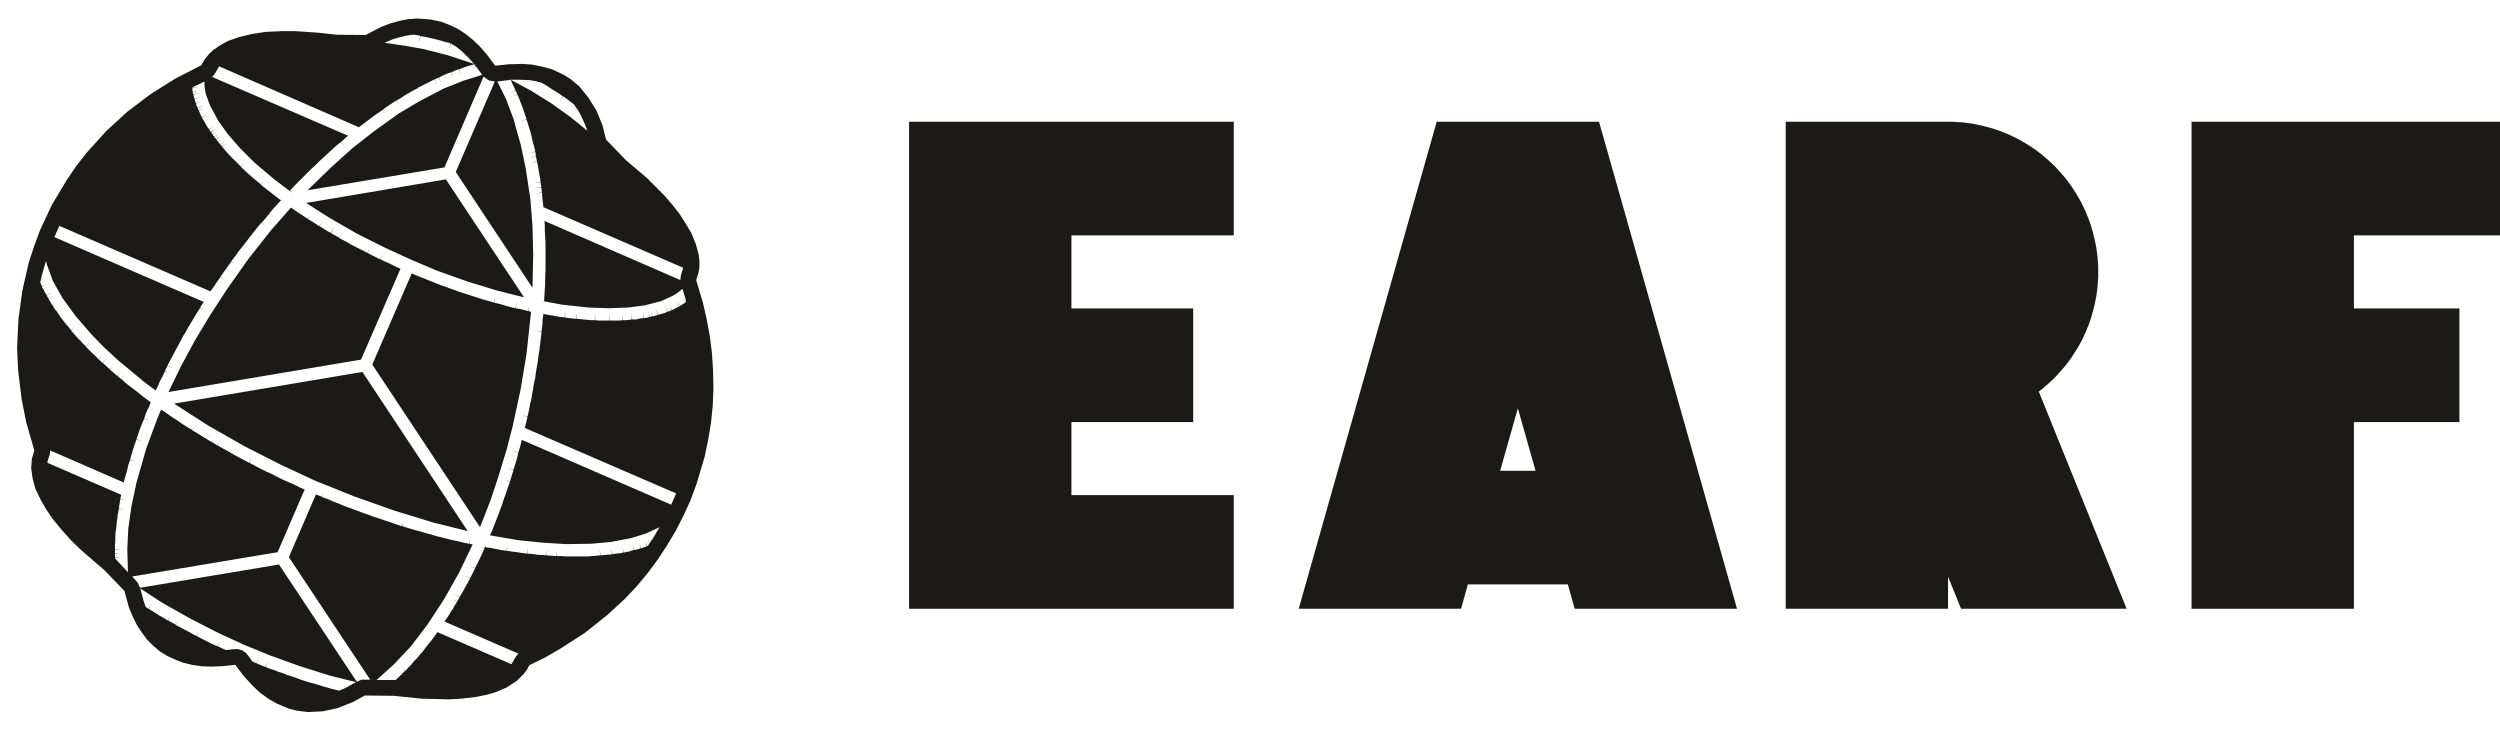
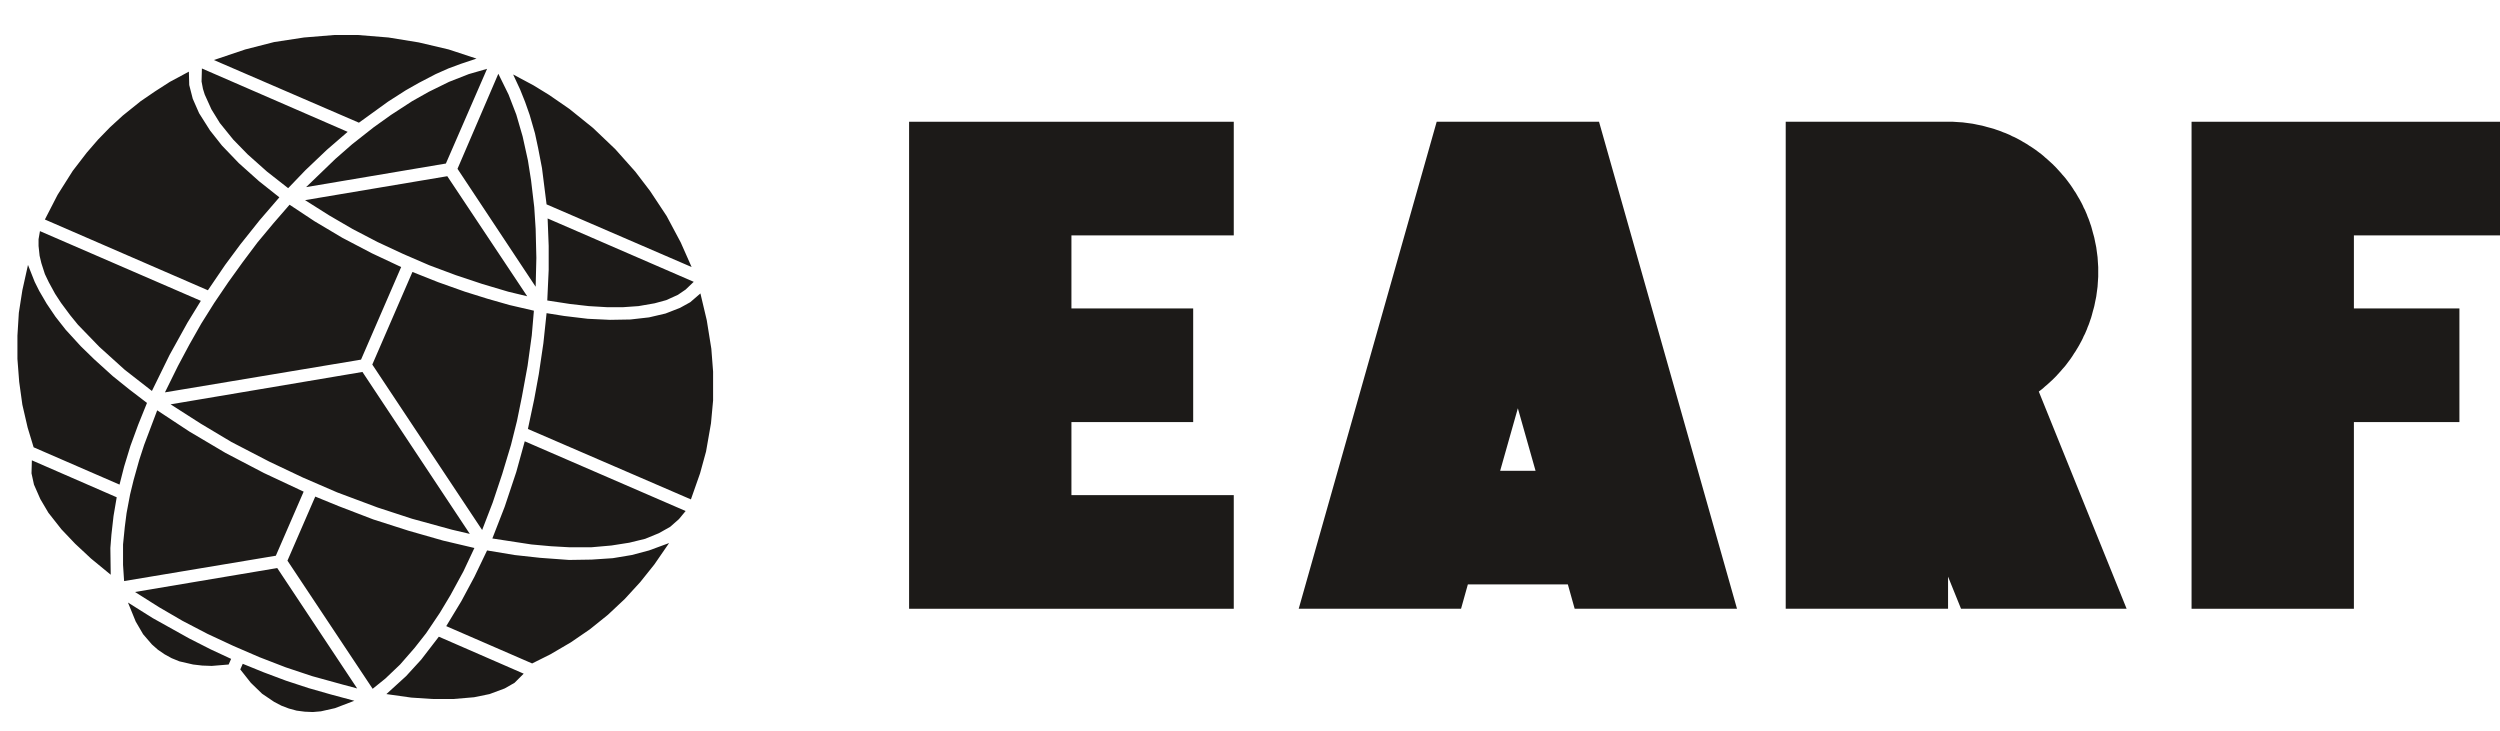
<svg xmlns="http://www.w3.org/2000/svg" viewBox="0 0 1540 450" role="img" aria-label="EARF">
  <g transform="translate(225 225) scale(216.8675)">
-     <path d="M-0.741 0.582L-0.807 0.525L-0.836 0.497L-0.867 0.462L-0.889 0.435L-0.907 0.408L-0.922 0.382L-0.937 0.351L-0.945 0.321L-0.949 0.292L-0.947 0.266L-0.940 0.242L-0.963 0.162L-0.976 0.097L-0.986 0.015L-0.989 -0.050L-0.985 -0.132L-0.974 -0.212L-0.956 -0.291L-0.941 -0.337L-0.924 -0.383L-0.890 -0.456L-0.848 -0.526L-0.821 -0.566L-0.791 -0.604L-0.736 -0.665L-0.676 -0.720L-0.610 -0.770L-0.540 -0.814L-0.466 -0.852L-0.456 -0.869L-0.443 -0.885L-0.431 -0.896L-0.412 -0.909L-0.390 -0.921L-0.359 -0.932L-0.322 -0.941L-0.282 -0.947L-0.237 -0.949L-0.199 -0.949L-0.138 -0.945L-0.082 -0.939L0.001 -0.938L0.045 -0.961L0.071 -0.971L0.096 -0.978L0.121 -0.983L0.146 -0.985L0.187 -0.982L0.218 -0.975L0.241 -0.966L0.264 -0.955L0.285 -0.941L0.306 -0.924L0.326 -0.905L0.345 -0.883L0.369 -0.851L0.409 -0.855L0.447 -0.856L0.474 -0.854L0.508 -0.847L0.532 -0.840L0.562 -0.826L0.583 -0.813L0.608 -0.792L0.634 -0.760L0.657 -0.723L0.674 -0.681L0.684 -0.641L0.741 -0.582L0.800 -0.532L0.849 -0.483L0.873 -0.455L0.894 -0.428L0.911 -0.401L0.926 -0.376L0.939 -0.344L0.947 -0.315L0.949 -0.298L0.949 -0.276L0.946 -0.261L0.940 -0.242L0.959 -0.178L0.970 -0.130L0.979 -0.081L0.985 -0.032L0.988 0.017L0.989 0.067L0.987 0.115L0.982 0.164L0.974 0.212L0.964 0.260L0.941 0.337L0.924 0.383L0.904 0.427L0.882 0.470L0.857 0.512L0.830 0.553L0.801 0.592L0.770 0.629L0.736 0.665L0.688 0.709L0.624 0.760L0.554 0.805L0.511 0.830L0.466 0.852L0.459 0.865L0.450 0.877L0.431 0.896L0.402 0.915L0.372 0.928L0.345 0.936L0.315 0.942L0.273 0.947L0.237 0.949L0.159 0.947L0.082 0.939L-0.001 0.938L-0.036 0.957L-0.079 0.974L-0.121 0.983L-0.163 0.985L-0.195 0.981L-0.218 0.975L-0.249 0.962L-0.271 0.950L-0.299 0.930L-0.319 0.911L-0.345 0.883L-0.369 0.851L-0.409 0.855L-0.438 0.856L-0.465 0.855L-0.492 0.851L-0.517 0.845L-0.540 0.836L-0.562 0.826L-0.583 0.813L-0.602 0.797L-0.619 0.780L-0.634 0.760L-0.648 0.739L-0.660 0.715L-0.671 0.689L-0.684 0.641L-0.741 0.582Z M-0.057 0.917L-0.055 0.911L-0.057 0.917L-0.026 0.900L-0.099 0.882L-0.185 0.855L-0.271 0.824L-0.344 0.794L-0.416 0.761L-0.498 0.719L-0.576 0.675L-0.639 0.634L-0.630 0.668L-0.627 0.663L-0.630 0.668L-0.625 0.683L-0.617 0.670L-0.625 0.683L-0.624 0.686L-0.616 0.692L-0.606 0.677L-0.615 0.692L-0.605 0.698L-0.596 0.683L-0.605 0.698L-0.594 0.705L-0.585 0.690L-0.594 0.705L-0.583 0.712L-0.574 0.697L-0.583 0.712L-0.572 0.718L-0.563 0.703L-0.572 0.718L-0.561 0.725L-0.552 0.709L-0.560 0.725L-0.549 0.731L-0.541 0.716L-0.549 0.731L-0.538 0.737L-0.529 0.722L-0.538 0.738L-0.526 0.744L-0.518 0.729L-0.526 0.744L-0.515 0.750L-0.506 0.735L-0.515 0.750L-0.503 0.756L-0.495 0.741L-0.503 0.756L-0.491 0.763L-0.483 0.747L-0.491 0.763L-0.480 0.769L-0.472 0.753L-0.479 0.769L-0.468 0.775L-0.460 0.759L-0.468 0.775L-0.456 0.781L-0.448 0.765L-0.456 0.781L-0.444 0.787L-0.436 0.771L-0.444 0.787L-0.432 0.793L-0.424 0.777L-0.432 0.793L-0.420 0.798L-0.412 0.783L-0.419 0.798L-0.407 0.804L-0.400 0.788L-0.407 0.804L-0.395 0.809L-0.388 0.794L-0.395 0.809L-0.379 0.807L-0.376 0.799L-0.379 0.807L-0.364 0.806L-0.351 0.809L-0.339 0.817L-0.330 0.828L-0.327 0.821L-0.330 0.828L-0.321 0.841L-0.314 0.826L-0.321 0.841L-0.309 0.847L-0.302 0.831L-0.308 0.847L-0.296 0.852L-0.290 0.836L-0.296 0.852L-0.284 0.857L-0.277 0.840L-0.283 0.857L-0.271 0.862L-0.265 0.845L-0.271 0.862L-0.258 0.866L-0.252 0.850L-0.258 0.866L-0.246 0.871L-0.240 0.855L-0.246 0.871L-0.233 0.875L-0.227 0.859L-0.233 0.875L-0.221 0.880L-0.215 0.863L-0.221 0.880L-0.208 0.884L-0.203 0.868L-0.208 0.884L-0.196 0.888L-0.190 0.872L-0.196 0.888L-0.183 0.893L-0.178 0.876L-0.183 0.893L-0.171 0.897L-0.165 0.880L-0.171 0.897L-0.158 0.901L-0.153 0.884L-0.158 0.901L-0.146 0.904L-0.141 0.888L-0.146 0.904L-0.133 0.908L-0.128 0.891L-0.133 0.908L-0.121 0.912L-0.116 0.895L-0.121 0.912L-0.109 0.915L-0.104 0.898L-0.109 0.915L-0.096 0.919L-0.092 0.902L-0.096 0.919L-0.084 0.922L-0.080 0.905L-0.084 0.922L-0.075 0.924L-0.071 0.923L-0.068 0.908L-0.071 0.923L-0.057 0.917Z M-0.904 -0.285L-0.907 -0.296L-0.919 -0.254L-0.913 -0.256L-0.919 -0.254L-0.921 -0.244L-0.910 -0.248L-0.922 -0.243L-0.923 -0.235L-0.923 -0.233L-0.906 -0.240L-0.922 -0.233L-0.919 -0.225L-0.903 -0.232L-0.919 -0.224L-0.915 -0.216L-0.899 -0.224L-0.914 -0.216L-0.910 -0.207L-0.894 -0.215L-0.910 -0.207L-0.905 -0.199L-0.890 -0.207L-0.905 -0.198L-0.900 -0.190L-0.885 -0.198L-0.900 -0.189L-0.895 -0.181L-0.880 -0.190L-0.895 -0.181L-0.890 -0.172L-0.875 -0.181L-0.889 -0.172L-0.884 -0.163L-0.869 -0.173L-0.884 -0.163L-0.878 -0.154L-0.863 -0.164L-0.877 -0.154L-0.871 -0.145L-0.857 -0.155L-0.871 -0.145L-0.865 -0.136L-0.851 -0.146L-0.865 -0.136L-0.858 -0.127L-0.844 -0.138L-0.858 -0.127L-0.851 -0.118L-0.837 -0.129L-0.851 -0.118L-0.843 -0.109L-0.830 -0.120L-0.843 -0.109L-0.836 -0.100L-0.822 -0.111L-0.836 -0.099L-0.828 -0.090L-0.815 -0.102L-0.828 -0.090L-0.820 -0.081L-0.807 -0.093L-0.820 -0.081L-0.812 -0.072L-0.799 -0.084L-0.811 -0.072L-0.803 -0.063L-0.790 -0.075L-0.803 -0.063L-0.794 -0.054L-0.782 -0.066L-0.794 -0.053L-0.785 -0.044L-0.773 -0.057L-0.785 -0.044L-0.776 -0.035L-0.763 -0.047L-0.776 -0.035L-0.766 -0.026L-0.754 -0.038L-0.766 -0.026L-0.757 -0.016L-0.745 -0.029L-0.756 -0.016L-0.747 -0.007L-0.735 -0.020L-0.746 -0.007L-0.736 0.002L-0.725 -0.011L-0.736 0.002L-0.726 0.011L-0.714 -0.002L-0.726 0.012L-0.715 0.021L-0.704 0.008L-0.715 0.021L-0.705 0.030L-0.693 0.017L-0.704 0.030L-0.694 0.039L-0.682 0.026L-0.693 0.039L-0.682 0.049L-0.671 0.035L-0.682 0.049L-0.671 0.058L-0.660 0.044L-0.671 0.058L-0.659 0.067L-0.648 0.053L-0.659 0.067L-0.647 0.076L-0.637 0.062L-0.647 0.076L-0.635 0.086L-0.625 0.072L-0.635 0.086L-0.623 0.095L-0.613 0.081L-0.623 0.095L-0.611 0.104L-0.607 0.098L-0.611 0.104L-0.609 0.105L-0.610 0.107L-0.601 0.111L-0.610 0.107L-0.616 0.122L-0.600 0.128L-0.617 0.122L-0.623 0.137L-0.606 0.143L-0.623 0.137L-0.628 0.151L-0.612 0.158L-0.628 0.152L-0.634 0.166L-0.618 0.173L-0.634 0.166L-0.640 0.181L-0.623 0.187L-0.640 0.181L-0.645 0.196L-0.628 0.202L-0.645 0.196L-0.650 0.210L-0.633 0.216L-0.650 0.211L-0.655 0.225L-0.638 0.231L-0.655 0.225L-0.660 0.240L-0.643 0.245L-0.660 0.240L-0.664 0.254L-0.647 0.259L-0.664 0.254L-0.668 0.268L-0.652 0.273L-0.668 0.269L-0.673 0.283L-0.656 0.288L-0.673 0.283L-0.676 0.297L-0.660 0.302L-0.676 0.297L-0.680 0.311L-0.663 0.316L-0.680 0.311L-0.684 0.325L-0.667 0.329L-0.684 0.325L-0.686 0.333L-0.895 0.242L-0.896 0.253L-0.902 0.271L-0.903 0.277L-0.693 0.368L-0.696 0.380L-0.678 0.384L-0.696 0.381L-0.698 0.394L-0.681 0.397L-0.698 0.394L-0.700 0.407L-0.683 0.410L-0.700 0.408L-0.702 0.421L-0.685 0.423L-0.703 0.421L-0.704 0.434L-0.687 0.436L-0.704 0.434L-0.706 0.447L-0.689 0.449L-0.706 0.447L-0.707 0.460L-0.690 0.462L-0.707 0.460L-0.709 0.473L-0.691 0.474L-0.709 0.473L-0.710 0.485L-0.692 0.487L-0.710 0.485L-0.710 0.498L-0.693 0.499L-0.710 0.498L-0.711 0.510L-0.693 0.511L-0.711 0.510L-0.711 0.522L-0.694 0.523L-0.711 0.523L-0.711 0.534L-0.694 0.535L-0.711 0.535L-0.711 0.546L-0.694 0.546L-0.711 0.547L-0.711 0.548L-0.702 0.558L-0.694 0.558L-0.702 0.558L-0.674 0.588L-0.676 0.523L-0.673 0.463L-0.664 0.400L-0.650 0.334L-0.622 0.236L-0.590 0.150L-0.580 0.126L-0.572 0.131L-0.562 0.117L-0.572 0.131L-0.559 0.140L-0.549 0.126L-0.559 0.140L-0.546 0.149L-0.536 0.135L-0.546 0.149L-0.532 0.158L-0.523 0.143L-0.532 0.158L-0.519 0.167L-0.509 0.152L-0.519 0.167L-0.505 0.176L-0.496 0.161L-0.505 0.176L-0.491 0.184L-0.482 0.170L-0.491 0.185L-0.477 0.193L-0.468 0.178L-0.477 0.193L-0.463 0.202L-0.454 0.187L-0.463 0.202L-0.449 0.210L-0.440 0.195L-0.449 0.211L-0.434 0.219L-0.425 0.204L-0.434 0.219L-0.420 0.228L-0.411 0.212L-0.419 0.228L-0.405 0.236L-0.396 0.221L-0.405 0.236L-0.390 0.244L-0.381 0.229L-0.390 0.244L-0.375 0.253L-0.367 0.237L-0.375 0.253L-0.360 0.261L-0.352 0.245L-0.360 0.261L-0.345 0.269L-0.337 0.253L-0.345 0.269L-0.330 0.277L-0.321 0.261L-0.329 0.277L-0.314 0.285L-0.306 0.269L-0.314 0.285L-0.299 0.293L-0.291 0.277L-0.299 0.293L-0.283 0.301L-0.275 0.285L-0.283 0.301L-0.267 0.308L-0.260 0.293L-0.267 0.308L-0.252 0.316L-0.244 0.300L-0.252 0.316L-0.236 0.324L-0.228 0.308L-0.236 0.324L-0.220 0.331L-0.213 0.315L-0.220 0.331L-0.204 0.338L-0.197 0.322L-0.204 0.338L-0.188 0.346L-0.181 0.330L-0.188 0.346L-0.172 0.353L-0.167 0.341L-0.249 0.531L-0.662 0.600L-0.646 0.618L-0.640 0.632L-0.245 0.566L-0.024 0.899L-0.010 0.893L0.014 0.893L-0.217 0.545L-0.135 0.355L-0.140 0.367L-0.124 0.373L-0.117 0.357L-0.124 0.374L-0.107 0.380L-0.101 0.364L-0.107 0.380L-0.091 0.387L-0.085 0.371L-0.091 0.387L-0.075 0.393L-0.068 0.377L-0.075 0.393L-0.059 0.400L-0.052 0.383L-0.059 0.400L-0.042 0.406L-0.036 0.390L-0.042 0.406L-0.026 0.412L-0.020 0.396L-0.026 0.412L-0.010 0.418L-0.004 0.402L-0.010 0.418L0.007 0.424L0.013 0.408L0.007 0.424L0.023 0.430L0.029 0.413L0.023 0.430L0.039 0.435L0.045 0.419L0.039 0.435L0.056 0.441L0.061 0.424L0.056 0.441L0.072 0.446L0.077 0.430L0.072 0.446L0.088 0.452L0.094 0.435L0.088 0.452L0.104 0.457L0.110 0.440L0.105 0.457L0.121 0.462L0.126 0.445L0.121 0.462L0.137 0.467L0.142 0.450L0.137 0.467L0.153 0.471L0.158 0.454L0.153 0.471L0.169 0.476L0.174 0.459L0.169 0.476L0.185 0.480L0.190 0.463L0.185 0.480L0.201 0.485L0.206 0.468L0.201 0.485L0.217 0.489L0.221 0.472L0.217 0.489L0.233 0.493L0.237 0.476L0.233 0.493L0.249 0.497L0.253 0.480L0.249 0.497L0.264 0.500L0.268 0.483L0.264 0.500L0.280 0.504L0.284 0.487L0.280 0.504L0.295 0.507L0.299 0.490L0.296 0.507L0.305 0.509L0.267 0.588L0.223 0.666L0.177 0.736L0.130 0.798L0.080 0.851L0.032 0.894L0.054 0.894L0.073 0.894L0.067 0.887L0.073 0.894L0.086 0.894L0.087 0.893L0.076 0.880L0.087 0.893L0.096 0.885L0.084 0.872L0.096 0.885L0.105 0.876L0.093 0.864L0.105 0.876L0.113 0.868L0.101 0.855L0.114 0.868L0.122 0.859L0.110 0.847L0.122 0.859L0.131 0.850L0.118 0.838L0.131 0.850L0.139 0.840L0.126 0.829L0.139 0.840L0.148 0.831L0.135 0.819L0.148 0.831L0.156 0.821L0.143 0.810L0.156 0.821L0.165 0.811L0.151 0.800L0.165 0.811L0.173 0.800L0.159 0.789L0.173 0.800L0.181 0.790L0.168 0.779L0.181 0.790L0.190 0.779L0.176 0.768L0.190 0.779L0.198 0.768L0.184 0.758L0.198 0.768L0.205 0.758L0.415 0.849L0.417 0.846L0.428 0.827L0.435 0.819L0.225 0.728L0.230 0.721L0.215 0.712L0.230 0.721L0.238 0.709L0.223 0.700L0.238 0.709L0.245 0.697L0.231 0.688L0.246 0.697L0.253 0.684L0.238 0.675L0.253 0.684L0.261 0.672L0.246 0.663L0.261 0.671L0.268 0.659L0.253 0.650L0.268 0.658L0.276 0.645L0.261 0.637L0.276 0.645L0.283 0.632L0.268 0.624L0.283 0.632L0.291 0.618L0.275 0.610L0.291 0.618L0.298 0.605L0.282 0.597L0.298 0.604L0.305 0.591L0.289 0.583L0.305 0.591L0.312 0.577L0.296 0.569L0.312 0.576L0.319 0.562L0.303 0.555L0.319 0.562L0.326 0.548L0.310 0.540L0.326 0.548L0.333 0.533L0.317 0.526L0.333 0.533L0.339 0.519L0.330 0.514L0.339 0.518L0.340 0.516L0.341 0.517L0.343 0.510L0.342 0.517L0.357 0.519L0.360 0.502L0.357 0.519L0.372 0.522L0.375 0.505L0.372 0.522L0.387 0.525L0.390 0.507L0.387 0.525L0.401 0.527L0.404 0.510L0.402 0.527L0.416 0.529L0.419 0.512L0.416 0.529L0.431 0.531L0.433 0.514L0.431 0.531L0.445 0.533L0.447 0.516L0.445 0.533L0.459 0.535L0.462 0.517L0.460 0.535L0.474 0.536L0.476 0.519L0.474 0.536L0.488 0.538L0.489 0.520L0.488 0.538L0.502 0.539L0.503 0.522L0.502 0.539L0.515 0.540L0.517 0.523L0.516 0.540L0.529 0.541L0.530 0.524L0.529 0.541L0.542 0.542L0.543 0.524L0.543 0.542L0.556 0.542L0.556 0.525L0.556 0.542L0.569 0.543L0.569 0.525L0.569 0.543L0.582 0.543L0.582 0.526L0.582 0.543L0.595 0.543L0.595 0.526L0.595 0.543L0.607 0.543L0.607 0.526L0.607 0.543L0.620 0.543L0.619 0.525L0.620 0.543L0.632 0.543L0.631 0.525L0.632 0.543L0.644 0.542L0.643 0.525L0.644 0.542L0.656 0.541L0.655 0.524L0.656 0.541L0.667 0.540L0.666 0.523L0.668 0.540L0.679 0.539L0.677 0.522L0.679 0.539L0.690 0.538L0.688 0.521L0.690 0.538L0.701 0.537L0.699 0.519L0.702 0.537L0.712 0.535L0.710 0.518L0.712 0.535L0.723 0.534L0.720 0.516L0.723 0.534L0.733 0.532L0.730 0.515L0.734 0.532L0.744 0.530L0.740 0.513L0.744 0.530L0.754 0.528L0.750 0.510L0.754 0.527L0.763 0.525L0.759 0.508L0.764 0.525L0.773 0.523L0.769 0.506L0.773 0.523L0.782 0.520L0.778 0.503L0.783 0.520L0.792 0.517L0.786 0.500L0.792 0.517L0.800 0.514L0.795 0.498L0.801 0.514L0.803 0.513L0.807 0.506L0.803 0.495L0.808 0.506L0.813 0.497L0.811 0.491L0.814 0.497L0.836 0.460L0.797 0.478L0.755 0.491L0.697 0.502L0.642 0.507L0.570 0.508L0.505 0.504L0.435 0.497L0.354 0.483L0.359 0.473L0.342 0.467L0.359 0.473L0.365 0.458L0.349 0.451L0.365 0.458L0.371 0.442L0.355 0.436L0.371 0.442L0.377 0.427L0.361 0.421L0.377 0.427L0.383 0.411L0.366 0.405L0.383 0.411L0.389 0.395L0.372 0.389L0.389 0.395L0.394 0.379L0.378 0.373L0.394 0.379L0.400 0.363L0.383 0.357L0.400 0.363L0.405 0.347L0.389 0.341L0.405 0.347L0.411 0.331L0.394 0.325L0.411 0.330L0.416 0.314L0.399 0.309L0.416 0.314L0.421 0.298L0.404 0.292L0.421 0.297L0.426 0.281L0.409 0.276L0.426 0.281L0.431 0.264L0.414 0.259L0.431 0.264L0.435 0.248L0.419 0.243L0.435 0.247L0.440 0.231L0.423 0.226L0.440 0.231L0.444 0.214L0.428 0.209L0.444 0.214L0.445 0.212L0.869 0.396L0.883 0.364L0.453 0.178L0.457 0.163L0.440 0.159L0.457 0.163L0.461 0.146L0.444 0.142L0.461 0.145L0.465 0.128L0.448 0.125L0.465 0.128L0.468 0.111L0.451 0.108L0.468 0.111L0.472 0.094L0.455 0.091L0.472 0.094L0.475 0.077L0.458 0.073L0.475 0.077L0.478 0.059L0.461 0.056L0.478 0.059L0.481 0.042L0.464 0.039L0.482 0.042L0.484 0.025L0.467 0.022L0.484 0.025L0.487 0.007L0.470 0.005L0.487 0.007L0.490 -0.010L0.473 -0.013L0.490 -0.010L0.492 -0.027L0.475 -0.030L0.492 -0.027L0.495 -0.045L0.477 -0.047L0.495 -0.045L0.497 -0.062L0.480 -0.064L0.497 -0.062L0.499 -0.079L0.482 -0.081L0.499 -0.079L0.501 -0.096L0.484 -0.098L0.501 -0.097L0.503 -0.114L0.485 -0.115L0.503 -0.114L0.504 -0.131L0.487 -0.132L0.504 -0.131L0.506 -0.146L0.510 -0.145L0.513 -0.162L0.510 -0.145L0.521 -0.143L0.524 -0.160L0.521 -0.143L0.533 -0.141L0.535 -0.158L0.533 -0.141L0.544 -0.139L0.547 -0.156L0.544 -0.139L0.555 -0.137L0.558 -0.155L0.555 -0.137L0.566 -0.136L0.569 -0.153L0.567 -0.136L0.578 -0.134L0.580 -0.152L0.578 -0.134L0.589 -0.133L0.591 -0.150L0.589 -0.133L0.599 -0.132L0.601 -0.149L0.600 -0.132L0.610 -0.131L0.612 -0.148L0.610 -0.131L0.621 -0.130L0.623 -0.147L0.621 -0.130L0.632 -0.129L0.633 -0.146L0.632 -0.129L0.642 -0.128L0.643 -0.146L0.642 -0.128L0.652 -0.128L0.653 -0.145L0.653 -0.128L0.663 -0.127L0.663 -0.145L0.663 -0.127L0.673 -0.127L0.673 -0.144L0.673 -0.127L0.683 -0.127L0.683 -0.144L0.683 -0.127L0.692 -0.127L0.693 -0.144L0.693 -0.127L0.702 -0.127L0.702 -0.144L0.702 -0.127L0.712 -0.127L0.711 -0.144L0.712 -0.127L0.721 -0.127L0.721 -0.145L0.721 -0.127L0.730 -0.128L0.730 -0.145L0.731 -0.128L0.740 -0.128L0.739 -0.146L0.740 -0.128L0.749 -0.129L0.747 -0.146L0.749 -0.129L0.757 -0.130L0.756 -0.147L0.758 -0.130L0.766 -0.130L0.764 -0.148L0.766 -0.130L0.775 -0.131L0.773 -0.149L0.775 -0.132L0.783 -0.133L0.781 -0.150L0.783 -0.133L0.791 -0.134L0.789 -0.151L0.792 -0.134L0.800 -0.135L0.796 -0.153L0.800 -0.135L0.807 -0.137L0.804 -0.154L0.808 -0.137L0.815 -0.139L0.811 -0.156L0.816 -0.139L0.823 -0.140L0.819 -0.158L0.823 -0.141L0.830 -0.142L0.826 -0.159L0.831 -0.143L0.838 -0.145L0.833 -0.161L0.838 -0.145L0.845 -0.147L0.839 -0.163L0.845 -0.147L0.852 -0.149L0.846 -0.166L0.852 -0.149L0.858 -0.152L0.852 -0.168L0.859 -0.152L0.865 -0.154L0.858 -0.170L0.865 -0.154L0.871 -0.157L0.864 -0.173L0.872 -0.157L0.878 -0.160L0.870 -0.176L0.878 -0.160L0.884 -0.163L0.876 -0.178L0.884 -0.163L0.889 -0.166L0.881 -0.181L0.890 -0.166L0.895 -0.169L0.886 -0.184L0.896 -0.169L0.901 -0.173L0.891 -0.187L0.901 -0.173L0.906 -0.176L0.896 -0.191L0.906 -0.176L0.911 -0.180L0.901 -0.194L0.912 -0.180L0.908 -0.194L0.905 -0.197L0.908 -0.194L0.901 -0.217L0.886 -0.205L0.873 -0.197L0.840 -0.182L0.793 -0.170L0.746 -0.164L0.693 -0.162L0.634 -0.164L0.560 -0.172L0.500 -0.183L0.508 -0.182L0.509 -0.199L0.492 -0.200L0.509 -0.199L0.510 -0.216L0.493 -0.217L0.510 -0.216L0.511 -0.233L0.493 -0.234L0.511 -0.233L0.511 -0.250L0.494 -0.250L0.511 -0.250L0.512 -0.267L0.494 -0.267L0.512 -0.267L0.512 -0.283L0.495 -0.284L0.512 -0.283L0.512 -0.300L0.495 -0.300L0.512 -0.300L0.512 -0.316L0.495 -0.316L0.512 -0.316L0.512 -0.333L0.494 -0.332L0.512 -0.333L0.512 -0.349L0.494 -0.349L0.512 -0.349L0.511 -0.365L0.494 -0.365L0.511 -0.365L0.510 -0.381L0.493 -0.381L0.510 -0.381L0.510 -0.397L0.492 -0.396L0.510 -0.397L0.509 -0.410L0.895 -0.242L0.896 -0.253L0.903 -0.277L0.506 -0.449L0.505 -0.460L0.487 -0.458L0.505 -0.460L0.503 -0.475L0.486 -0.473L0.503 -0.475L0.502 -0.490L0.484 -0.488L0.502 -0.491L0.500 -0.505L0.482 -0.503L0.500 -0.506L0.498 -0.520L0.480 -0.518L0.498 -0.521L0.496 -0.535L0.478 -0.533L0.496 -0.535L0.493 -0.550L0.476 -0.547L0.493 -0.550L0.491 -0.564L0.474 -0.561L0.491 -0.564L0.488 -0.578L0.471 -0.575L0.488 -0.579L0.485 -0.592L0.468 -0.589L0.485 -0.593L0.483 -0.606L0.465 -0.603L0.483 -0.607L0.480 -0.620L0.462 -0.616L0.480 -0.620L0.476 -0.634L0.459 -0.630L0.476 -0.634L0.473 -0.647L0.456 -0.643L0.473 -0.647L0.470 -0.660L0.453 -0.656L0.470 -0.660L0.466 -0.673L0.449 -0.668L0.466 -0.673L0.462 -0.686L0.445 -0.681L0.462 -0.686L0.458 -0.698L0.442 -0.693L0.458 -0.699L0.454 -0.711L0.438 -0.705L0.454 -0.711L0.450 -0.723L0.434 -0.717L0.450 -0.723L0.446 -0.735L0.429 -0.729L0.446 -0.735L0.441 -0.747L0.425 -0.740L0.441 -0.747L0.437 -0.758L0.420 -0.752L0.437 -0.758L0.432 -0.769L0.416 -0.763L0.432 -0.770L0.427 -0.780L0.411 -0.773L0.427 -0.781L0.422 -0.791L0.406 -0.784L0.422 -0.791L0.417 -0.802L0.401 -0.794L0.417 -0.802L0.413 -0.811L0.408 -0.810L0.396 -0.804L0.408 -0.810L0.375 -0.806L0.400 -0.756L0.421 -0.700L0.442 -0.625L0.456 -0.558L0.469 -0.472L0.475 -0.395L0.477 -0.316L0.475 -0.220L0.257 -0.549L0.368 -0.806L0.351 -0.809L0.336 -0.820L0.225 -0.562L-0.164 -0.497L-0.095 -0.564L-0.036 -0.617L0.024 -0.664L0.095 -0.715L0.154 -0.750L0.223 -0.786L0.278 -0.808L0.332 -0.825L0.313 -0.851L0.316 -0.839L0.312 -0.852L0.310 -0.855L0.300 -0.852L0.305 -0.836L0.300 -0.852L0.289 -0.849L0.294 -0.832L0.289 -0.849L0.278 -0.845L0.283 -0.829L0.278 -0.845L0.267 -0.841L0.272 -0.825L0.266 -0.841L0.255 -0.837L0.261 -0.821L0.255 -0.837L0.244 -0.832L0.250 -0.816L0.243 -0.832L0.232 -0.828L0.239 -0.812L0.232 -0.828L0.220 -0.823L0.227 -0.807L0.220 -0.823L0.209 -0.817L0.216 -0.802L0.208 -0.817L0.197 -0.812L0.204 -0.796L0.196 -0.812L0.185 -0.806L0.193 -0.790L0.185 -0.806L0.173 -0.800L0.181 -0.785L0.173 -0.800L0.161 -0.794L0.169 -0.779L0.161 -0.794L0.149 -0.788L0.157 -0.772L0.149 -0.787L0.137 -0.781L0.146 -0.766L0.137 -0.781L0.125 -0.774L0.134 -0.759L0.125 -0.774L0.113 -0.767L0.122 -0.752L0.113 -0.767L0.101 -0.759L0.110 -0.744L0.101 -0.759L0.089 -0.752L0.098 -0.737L0.088 -0.752L0.076 -0.744L0.086 -0.729L0.076 -0.744L0.064 -0.736L0.074 -0.721L0.064 -0.736L0.052 -0.728L0.062 -0.713L0.052 -0.727L0.040 -0.719L0.050 -0.705L0.040 -0.719L0.027 -0.710L0.038 -0.696L0.027 -0.710L0.015 -0.701L0.026 -0.687L0.015 -0.701L0.003 -0.692L0.013 -0.678L0.003 -0.692L-0.009 -0.683L0.001 -0.669L-0.009 -0.683L-0.018 -0.676L-0.415 -0.849L-0.428 -0.827L-0.435 -0.819L-0.049 -0.652L-0.058 -0.644L-0.047 -0.630L-0.058 -0.644L-0.070 -0.633L-0.059 -0.620L-0.071 -0.633L-0.083 -0.623L-0.071 -0.610L-0.083 -0.623L-0.095 -0.612L-0.083 -0.599L-0.095 -0.612L-0.107 -0.601L-0.095 -0.588L-0.107 -0.601L-0.119 -0.590L-0.107 -0.577L-0.119 -0.590L-0.131 -0.579L-0.119 -0.566L-0.131 -0.579L-0.143 -0.567L-0.131 -0.555L-0.143 -0.567L-0.155 -0.556L-0.143 -0.543L-0.155 -0.556L-0.167 -0.544L-0.155 -0.532L-0.167 -0.544L-0.179 -0.532L-0.167 -0.520L-0.179 -0.532L-0.191 -0.520L-0.178 -0.508L-0.191 -0.520L-0.203 -0.508L-0.190 -0.496L-0.203 -0.508L-0.214 -0.496L-0.208 -0.490L-0.257 -0.527L-0.314 -0.575L-0.355 -0.616L-0.390 -0.656L-0.418 -0.695L-0.441 -0.738L-0.453 -0.771L-0.456 -0.787L-0.457 -0.806L-0.479 -0.795L-0.475 -0.796L-0.479 -0.795L-0.492 -0.789L-0.474 -0.790L-0.491 -0.788L-0.491 -0.782L-0.473 -0.784L-0.491 -0.782L-0.490 -0.776L-0.472 -0.779L-0.490 -0.775L-0.489 -0.770L-0.471 -0.773L-0.488 -0.769L-0.487 -0.763L-0.470 -0.767L-0.487 -0.763L-0.485 -0.757L-0.468 -0.761L-0.485 -0.756L-0.483 -0.750L-0.467 -0.755L-0.483 -0.750L-0.481 -0.744L-0.465 -0.749L-0.481 -0.743L-0.479 -0.737L-0.462 -0.743L-0.479 -0.737L-0.476 -0.731L-0.460 -0.737L-0.476 -0.730L-0.473 -0.724L-0.457 -0.731L-0.473 -0.723L-0.470 -0.717L-0.454 -0.724L-0.470 -0.717L-0.467 -0.710L-0.451 -0.718L-0.467 -0.710L-0.464 -0.704L-0.448 -0.712L-0.464 -0.703L-0.460 -0.697L-0.445 -0.705L-0.460 -0.697L-0.456 -0.690L-0.441 -0.699L-0.456 -0.690L-0.452 -0.683L-0.437 -0.692L-0.452 -0.683L-0.448 -0.676L-0.433 -0.686L-0.448 -0.676L-0.443 -0.670L-0.429 -0.679L-0.443 -0.669L-0.439 -0.663L-0.424 -0.672L-0.438 -0.662L-0.434 -0.656L-0.419 -0.666L-0.434 -0.655L-0.429 -0.649L-0.415 -0.659L-0.429 -0.648L-0.423 -0.642L-0.409 -0.652L-0.423 -0.641L-0.418 -0.635L-0.404 -0.645L-0.418 -0.634L-0.412 -0.628L-0.399 -0.639L-0.412 -0.627L-0.406 -0.621L-0.393 -0.632L-0.406 -0.620L-0.400 -0.613L-0.387 -0.625L-0.400 -0.613L-0.394 -0.606L-0.381 -0.618L-0.394 -0.606L-0.388 -0.599L-0.375 -0.611L-0.388 -0.599L-0.381 -0.592L-0.368 -0.604L-0.381 -0.592L-0.374 -0.585L-0.362 -0.597L-0.374 -0.585L-0.367 -0.578L-0.355 -0.590L-0.367 -0.578L-0.360 -0.571L-0.348 -0.583L-0.360 -0.571L-0.353 -0.564L-0.341 -0.576L-0.353 -0.563L-0.345 -0.556L-0.333 -0.569L-0.345 -0.556L-0.338 -0.549L-0.326 -0.562L-0.338 -0.549L-0.330 -0.542L-0.318 -0.555L-0.330 -0.542L-0.322 -0.535L-0.310 -0.548L-0.322 -0.535L-0.314 -0.528L-0.302 -0.541L-0.314 -0.528L-0.305 -0.521L-0.294 -0.534L-0.305 -0.521L-0.297 -0.514L-0.286 -0.527L-0.297 -0.513L-0.288 -0.506L-0.277 -0.520L-0.288 -0.506L-0.279 -0.499L-0.268 -0.513L-0.279 -0.499L-0.270 -0.492L-0.260 -0.506L-0.270 -0.492L-0.261 -0.485L-0.251 -0.499L-0.261 -0.485L-0.252 -0.478L-0.241 -0.492L-0.252 -0.478L-0.243 -0.471L-0.232 -0.485L-0.243 -0.471L-0.239 -0.469L-0.249 -0.458L-0.236 -0.446L-0.249 -0.458L-0.261 -0.445L-0.247 -0.433L-0.261 -0.445L-0.272 -0.432L-0.259 -0.420L-0.272 -0.431L-0.283 -0.418L-0.270 -0.407L-0.283 -0.418L-0.294 -0.405L-0.281 -0.394L-0.295 -0.405L-0.306 -0.392L-0.292 -0.380L-0.306 -0.392L-0.317 -0.378L-0.303 -0.367L-0.317 -0.378L-0.328 -0.364L-0.314 -0.353L-0.328 -0.364L-0.338 -0.351L-0.325 -0.340L-0.338 -0.351L-0.349 -0.337L-0.335 -0.326L-0.349 -0.337L-0.360 -0.323L-0.346 -0.312L-0.360 -0.323L-0.370 -0.309L-0.356 -0.298L-0.370 -0.309L-0.381 -0.295L-0.367 -0.284L-0.381 -0.294L-0.391 -0.280L-0.377 -0.270L-0.391 -0.280L-0.401 -0.266L-0.387 -0.256L-0.401 -0.266L-0.411 -0.252L-0.397 -0.241L-0.411 -0.251L-0.421 -0.237L-0.407 -0.227L-0.421 -0.237L-0.431 -0.222L-0.417 -0.213L-0.431 -0.222L-0.440 -0.210L-0.869 -0.396L-0.883 -0.364L-0.459 -0.180L-0.460 -0.178L-0.445 -0.169L-0.460 -0.178L-0.469 -0.164L-0.454 -0.154L-0.469 -0.163L-0.478 -0.149L-0.463 -0.140L-0.478 -0.149L-0.487 -0.134L-0.472 -0.125L-0.487 -0.134L-0.496 -0.119L-0.481 -0.110L-0.496 -0.119L-0.505 -0.104L-0.490 -0.095L-0.505 -0.104L-0.513 -0.089L-0.498 -0.080L-0.514 -0.089L-0.522 -0.074L-0.507 -0.065L-0.522 -0.074L-0.530 -0.059L-0.515 -0.050L-0.530 -0.059L-0.538 -0.044L-0.523 -0.036L-0.538 -0.044L-0.546 -0.029L-0.531 -0.021L-0.546 -0.029L-0.554 -0.014L-0.538 -0.006L-0.554 -0.014L-0.562 0.001L-0.546 0.009L-0.562 0.002L-0.569 0.016L-0.553 0.024L-0.569 0.017L-0.576 0.032L-0.561 0.039L-0.576 0.032L-0.584 0.047L-0.568 0.054L-0.584 0.047L-0.590 0.062L-0.575 0.069L-0.591 0.062L-0.595 0.072L-0.626 0.049L-0.703 -0.015L-0.742 -0.051L-0.777 -0.087L-0.823 -0.140L-0.860 -0.191L-0.887 -0.239L-0.904 -0.285Z M0.466 -0.810L0.463 -0.804L0.466 -0.810L0.437 -0.811L0.413 -0.811L0.469 -0.781L0.527 -0.745L0.583 -0.705L0.631 -0.666L0.622 -0.689L0.611 -0.713L0.607 -0.708L0.611 -0.713L0.602 -0.729L0.594 -0.719L0.601 -0.729L0.592 -0.742L0.590 -0.743L0.580 -0.729L0.590 -0.743L0.576 -0.754L0.566 -0.739L0.576 -0.754L0.562 -0.764L0.552 -0.749L0.561 -0.764L0.547 -0.774L0.537 -0.759L0.547 -0.774L0.532 -0.783L0.523 -0.769L0.532 -0.783L0.517 -0.793L0.508 -0.778L0.517 -0.793L0.502 -0.802L0.493 -0.787L0.502 -0.802L0.484 -0.807L0.478 -0.796L0.484 -0.807L0.466 -0.810Z M0.233 -0.881L0.309 -0.856L0.293 -0.874L0.273 -0.893L0.271 -0.888L0.273 -0.893L0.258 -0.905L0.254 -0.893L0.258 -0.905L0.243 -0.914L0.238 -0.898L0.242 -0.915L0.225 -0.919L0.221 -0.902L0.225 -0.919L0.208 -0.924L0.204 -0.907L0.208 -0.924L0.191 -0.928L0.187 -0.911L0.191 -0.928L0.174 -0.932L0.170 -0.915L0.174 -0.932L0.157 -0.935L0.153 -0.918L0.156 -0.936L0.139 -0.939L0.136 -0.922L0.139 -0.939L0.137 -0.939L0.121 -0.937L0.119 -0.925L0.121 -0.937L0.103 -0.933L0.102 -0.927L0.102 -0.933L0.078 -0.926L0.055 -0.916L0.116 -0.907L0.166 -0.898L0.233 -0.881Z M-0.363 0.805L-0.363 0.805L-0.363 0.805L-0.363 0.805Z M-0.339 0.815L-0.339 0.815L-0.339 0.815L-0.339 0.815Z M-0.597 0.112L-0.598 0.112L-0.597 0.112L-0.597 0.112Z M-0.133 0.351L-0.133 0.351L-0.133 0.351L-0.133 0.351Z M0.327 0.513L0.326 0.513L0.326 0.513L0.327 0.513Z M0.344 0.503L0.344 0.503L0.344 0.503L0.344 0.503Z M0.438 0.176L0.436 0.176L0.438 0.176L0.438 0.176Z M0.419 0.172L0.402 0.238L0.377 0.320L0.356 0.383L0.326 0.460L0.020 -0.002L0.132 -0.261L0.141 -0.257L0.148 -0.273L0.141 -0.257L0.153 -0.252L0.160 -0.268L0.153 -0.252L0.166 -0.247L0.172 -0.263L0.166 -0.247L0.178 -0.242L0.185 -0.258L0.178 -0.242L0.191 -0.237L0.197 -0.253L0.191 -0.237L0.203 -0.232L0.209 -0.248L0.203 -0.232L0.216 -0.227L0.222 -0.244L0.216 -0.227L0.228 -0.223L0.234 -0.239L0.228 -0.223L0.241 -0.218L0.247 -0.235L0.241 -0.218L0.253 -0.214L0.259 -0.230L0.253 -0.214L0.266 -0.209L0.272 -0.226L0.266 -0.209L0.278 -0.205L0.284 -0.222L0.278 -0.205L0.291 -0.201L0.296 -0.218L0.291 -0.201L0.303 -0.197L0.309 -0.214L0.303 -0.197L0.316 -0.193L0.321 -0.210L0.316 -0.193L0.328 -0.189L0.333 -0.206L0.328 -0.189L0.341 -0.185L0.346 -0.202L0.341 -0.185L0.353 -0.182L0.358 -0.199L0.353 -0.182L0.365 -0.178L0.370 -0.195L0.366 -0.178L0.378 -0.175L0.382 -0.192L0.378 -0.175L0.390 -0.172L0.395 -0.189L0.390 -0.172L0.402 -0.168L0.407 -0.185L0.402 -0.168L0.414 -0.165L0.419 -0.182L0.414 -0.165L0.426 -0.162L0.431 -0.179L0.427 -0.162L0.439 -0.160L0.443 -0.177L0.439 -0.160L0.451 -0.157L0.454 -0.174L0.451 -0.157L0.462 -0.154L0.466 -0.170L0.463 -0.154L0.471 -0.152L0.458 -0.032L0.441 0.070L0.419 0.172Z M-0.445 0.172L-0.543 0.109L-0.008 0.019L0.291 0.471L0.194 0.447L0.083 0.413L-0.030 0.373L-0.142 0.328L-0.237 0.284L-0.343 0.230L-0.445 0.172Z M-0.165 0.337L-0.165 0.337L-0.165 0.337L-0.165 0.337Z M0.100 -0.274L-0.012 -0.016L-0.559 0.076L-0.523 0.002L-0.483 -0.072L-0.439 -0.145L-0.392 -0.217L-0.332 -0.302L-0.268 -0.383L-0.211 -0.448L-0.204 -0.443L-0.194 -0.457L-0.204 -0.443L-0.194 -0.436L-0.184 -0.451L-0.194 -0.436L-0.183 -0.429L-0.174 -0.444L-0.183 -0.429L-0.173 -0.422L-0.163 -0.437L-0.173 -0.422L-0.163 -0.416L-0.153 -0.430L-0.163 -0.415L-0.152 -0.409L-0.143 -0.424L-0.152 -0.409L-0.141 -0.402L-0.132 -0.417L-0.141 -0.402L-0.131 -0.395L-0.121 -0.410L-0.130 -0.395L-0.120 -0.389L-0.111 -0.404L-0.120 -0.389L-0.109 -0.382L-0.100 -0.397L-0.109 -0.382L-0.098 -0.376L-0.089 -0.391L-0.097 -0.375L-0.086 -0.369L-0.078 -0.384L-0.086 -0.369L-0.075 -0.363L-0.066 -0.378L-0.075 -0.362L-0.064 -0.356L-0.055 -0.371L-0.064 -0.356L-0.052 -0.350L-0.044 -0.365L-0.052 -0.350L-0.041 -0.343L-0.032 -0.359L-0.041 -0.343L-0.029 -0.337L-0.021 -0.353L-0.029 -0.337L-0.017 -0.331L-0.009 -0.346L-0.017 -0.331L-0.005 -0.325L0.003 -0.340L-0.005 -0.325L0.006 -0.319L0.014 -0.334L0.007 -0.319L0.018 -0.313L0.026 -0.328L0.018 -0.313L0.030 -0.307L0.038 -0.323L0.030 -0.307L0.042 -0.301L0.050 -0.317L0.043 -0.301L0.055 -0.295L0.062 -0.311L0.055 -0.295L0.067 -0.290L0.074 -0.305L0.067 -0.290L0.079 -0.284L0.086 -0.300L0.079 -0.284L0.091 -0.278L0.098 -0.294L0.091 -0.278L0.100 -0.274Z M-0.426 -0.198L-0.428 -0.199L-0.428 -0.199L-0.426 -0.198Z M0.111 -0.289L0.111 -0.289L0.111 -0.289L0.111 -0.289Z M0.498 -0.149L0.498 -0.149L0.498 -0.149L0.498 -0.149Z M-0.168 -0.461L0.229 -0.528L0.451 -0.193L0.375 -0.212L0.290 -0.238L0.203 -0.269L0.130 -0.300L0.058 -0.333L-0.024 -0.374L-0.102 -0.419L-0.168 -0.461Z M-0.232 -0.465L-0.232 -0.465L-0.232 -0.465L-0.232 -0.465Z M-0.042 -0.649L-0.035 -0.640L-0.042 -0.649L-0.042 -0.649Z M0.492 -0.443L0.489 -0.443L0.489 -0.443L0.492 -0.443Z M0.502 -0.413L0.491 -0.412L0.502 -0.413L0.502 -0.413Z M-0.678 0.370L-0.678 0.370L-0.676 0.370L-0.678 0.370Z M0.194 0.748L0.194 0.748L0.192 0.746L0.194 0.748Z" fill="#1C1A18" fill-rule="evenodd" />
+     <path d="M-0.289 0.872L-0.225 0.896L-0.161 0.917L-0.098 0.935L-0.031 0.953L-0.086 0.974L-0.126 0.983L-0.149 0.985L-0.172 0.984L-0.195 0.981L-0.217 0.975L-0.238 0.967L-0.259 0.956L-0.293 0.933L-0.325 0.902L-0.355 0.864L-0.348 0.848L-0.289 0.872Z M-0.604 0.718L-0.500 0.776L-0.439 0.807L-0.381 0.834L-0.388 0.850L-0.436 0.854L-0.463 0.853L-0.489 0.850L-0.528 0.841L-0.550 0.832L-0.570 0.821L-0.589 0.808L-0.606 0.793L-0.631 0.764L-0.652 0.728L-0.674 0.674L-0.604 0.718Z M-0.064 0.907L-0.151 0.883L-0.226 0.858L-0.301 0.829L-0.375 0.797L-0.448 0.763L-0.519 0.726L-0.586 0.687L-0.654 0.644L-0.250 0.576L-0.023 0.918L-0.064 0.907Z M-0.715 0.428L-0.721 0.481L-0.724 0.519L-0.723 0.595L-0.779 0.549L-0.824 0.507L-0.863 0.466L-0.900 0.419L-0.923 0.380L-0.941 0.339L-0.948 0.307L-0.947 0.270L-0.706 0.375L-0.715 0.428Z M-0.688 0.509L-0.683 0.459L-0.678 0.420L-0.668 0.367L-0.658 0.326L-0.642 0.269L-0.628 0.226L-0.591 0.128L-0.500 0.188L-0.397 0.249L-0.288 0.306L-0.175 0.359L-0.254 0.541L-0.685 0.613L-0.688 0.567L-0.688 0.509Z M0.246 0.467L0.133 0.436L0.035 0.404L-0.080 0.361L-0.177 0.319L-0.272 0.274L-0.380 0.218L-0.467 0.166L-0.553 0.111L-0.008 0.019L0.297 0.479L0.246 0.467Z M-0.926 -0.211L-0.905 -0.175L-0.880 -0.138L-0.851 -0.101L-0.808 -0.054L-0.770 -0.017L-0.717 0.031L-0.671 0.068L-0.620 0.107L-0.645 0.169L-0.667 0.229L-0.685 0.288L-0.698 0.339L-0.942 0.233L-0.959 0.177L-0.974 0.112L-0.983 0.047L-0.988 -0.018L-0.988 -0.084L-0.984 -0.149L-0.974 -0.213L-0.958 -0.285L-0.939 -0.237L-0.926 -0.211Z M-0.505 -0.121L-0.556 -0.029L-0.606 0.073L-0.683 0.013L-0.755 -0.052L-0.816 -0.115L-0.838 -0.142L-0.864 -0.177L-0.881 -0.203L-0.899 -0.236L-0.910 -0.259L-0.920 -0.290L-0.925 -0.311L-0.928 -0.339L-0.928 -0.358L-0.924 -0.381L-0.467 -0.183L-0.505 -0.121Z M-0.532 0.002L-0.500 -0.058L-0.466 -0.118L-0.429 -0.177L-0.389 -0.236L-0.348 -0.293L-0.306 -0.349L-0.261 -0.403L-0.215 -0.456L-0.144 -0.409L-0.065 -0.362L0.019 -0.318L0.102 -0.279L-0.012 -0.016L-0.569 0.077L-0.532 0.002Z M-0.831 -0.552L-0.791 -0.604L-0.759 -0.641L-0.725 -0.676L-0.689 -0.709L-0.638 -0.750L-0.597 -0.778L-0.555 -0.805L-0.501 -0.834L-0.500 -0.796L-0.490 -0.757L-0.472 -0.716L-0.441 -0.667L-0.407 -0.624L-0.359 -0.574L-0.302 -0.523L-0.244 -0.477L-0.300 -0.412L-0.355 -0.343L-0.398 -0.285L-0.447 -0.213L-0.910 -0.414L-0.874 -0.484L-0.831 -0.552Z M-0.109 -0.612L-0.170 -0.554L-0.219 -0.503L-0.279 -0.550L-0.334 -0.599L-0.375 -0.641L-0.413 -0.688L-0.437 -0.727L-0.456 -0.769L-0.461 -0.785L-0.465 -0.806L-0.464 -0.843L-0.050 -0.663L-0.109 -0.612Z M-0.341 -0.897L-0.259 -0.918L-0.174 -0.931L-0.089 -0.938L-0.020 -0.938L0.066 -0.931L0.152 -0.917L0.237 -0.897L0.316 -0.871L0.271 -0.856L0.236 -0.843L0.200 -0.827L0.152 -0.802L0.115 -0.781L0.065 -0.749L-0.018 -0.689L-0.430 -0.867L-0.341 -0.897Z M0.116 0.883L0.159 0.836L0.209 0.771L0.450 0.876L0.424 0.902L0.396 0.918L0.353 0.934L0.309 0.943L0.250 0.948L0.193 0.948L0.131 0.944L0.060 0.934L0.116 0.883Z M0.273 0.670L0.310 0.601L0.346 0.526L0.424 0.539L0.497 0.547L0.579 0.553L0.643 0.552L0.703 0.548L0.757 0.539L0.806 0.526L0.863 0.505L0.821 0.566L0.781 0.616L0.737 0.664L0.689 0.709L0.638 0.750L0.584 0.787L0.526 0.821L0.474 0.847L0.230 0.741L0.273 0.670Z M-0.076 0.400L0.023 0.438L0.123 0.470L0.221 0.498L0.310 0.519L0.279 0.585L0.242 0.653L0.212 0.703L0.173 0.761L0.140 0.803L0.099 0.850L0.057 0.890L0.021 0.919L-0.221 0.555L-0.142 0.373L-0.076 0.400Z M0.396 0.402L0.429 0.303L0.453 0.216L0.910 0.414L0.891 0.437L0.866 0.459L0.834 0.477L0.795 0.493L0.750 0.504L0.699 0.512L0.642 0.517L0.580 0.517L0.527 0.514L0.472 0.509L0.361 0.492L0.396 0.402Z M0.207 -0.236L0.283 -0.209L0.347 -0.189L0.410 -0.171L0.479 -0.155L0.473 -0.085L0.461 0.002L0.445 0.089L0.431 0.158L0.414 0.226L0.389 0.309L0.362 0.390L0.332 0.468L0.020 -0.002L0.134 -0.265L0.207 -0.236Z M0.565 -0.140L0.632 -0.132L0.695 -0.129L0.753 -0.130L0.806 -0.136L0.853 -0.147L0.894 -0.163L0.923 -0.179L0.952 -0.204L0.970 -0.128L0.983 -0.047L0.988 0.018L0.988 0.100L0.982 0.165L0.968 0.245L0.951 0.307L0.925 0.381L0.462 0.181L0.480 0.096L0.493 0.025L0.506 -0.063L0.515 -0.148L0.565 -0.140Z M0.521 -0.271L0.521 -0.339L0.518 -0.417L0.933 -0.237L0.910 -0.215L0.888 -0.200L0.855 -0.185L0.822 -0.176L0.776 -0.168L0.733 -0.165L0.686 -0.165L0.635 -0.168L0.582 -0.174L0.517 -0.184L0.521 -0.271Z M0.406 -0.209L0.332 -0.231L0.257 -0.256L0.182 -0.284L0.108 -0.316L0.035 -0.350L-0.036 -0.387L-0.103 -0.426L-0.171 -0.469L0.233 -0.537L0.460 -0.196L0.406 -0.209Z M0.407 -0.769L0.429 -0.712L0.447 -0.650L0.462 -0.582L0.471 -0.525L0.480 -0.449L0.484 -0.387L0.486 -0.305L0.484 -0.223L0.262 -0.558L0.378 -0.828L0.407 -0.769Z M0.522 -0.768L0.580 -0.728L0.647 -0.674L0.710 -0.614L0.767 -0.550L0.809 -0.495L0.856 -0.424L0.896 -0.349L0.927 -0.279L0.515 -0.457L0.502 -0.560L0.491 -0.617L0.482 -0.659L0.467 -0.711L0.454 -0.748L0.440 -0.783L0.420 -0.826L0.478 -0.795L0.522 -0.768Z M-0.085 -0.586L-0.037 -0.628L0.024 -0.676L0.073 -0.711L0.133 -0.750L0.181 -0.777L0.238 -0.805L0.294 -0.827L0.346 -0.842L0.229 -0.573L-0.168 -0.506L-0.085 -0.586Z" fill="#1C1A18" fill-rule="evenodd" />
  </g>
  <g transform="translate(560 75)" fill="#1C1A18">
    <path d="M0.0 70.0L0.0 115.0L0.0 185.0L0.0 230.0L0.0 300.0L100.0 300.0L200.0 300.0L200.0 230.0L100.0 230.0L100.0 185.0L175.0 185.0L175.0 115.0L100.0 115.0L100.0 70.0L200.0 70.0L200.0 0.0L100.0 0.0L0.0 0.0L0.0 70.0Z" />
    <path d="M340.0 300.0L344.2 285.0L405.8 285.0L410.0 300.0L510.0 300.0L425.0 0.0L325.0 0.0L240.0 300.0L340.0 300.0Z M375.0 176.5L385.9 215.0L364.1 215.0L375.0 176.5Z" />
    <path d="M732.5 91.0L732.5 89.5L732.4 88.0L732.3 86.5L732.2 84.9L732.1 83.4L731.9 81.9L731.7 80.4L731.5 78.9L731.3 77.4L731.0 75.9L730.7 74.5L730.4 73.0L730.1 71.5L729.7 70.0L729.3 68.6L728.9 67.1L728.5 65.6L728.1 64.2L727.6 62.8L727.1 61.3L726.6 59.9L726.0 58.5L725.5 57.1L724.9 55.7L724.3 54.3L723.6 53.0L723.0 51.6L722.3 50.2L721.6 48.9L720.9 47.6L720.1 46.3L719.3 44.9L718.6 43.7L717.7 42.4L716.9 41.1L716.1 39.9L715.2 38.6L714.3 37.4L713.4 36.2L712.5 35.0L711.5 33.8L710.5 32.7L709.5 31.5L708.5 30.4L707.5 29.3L706.5 28.2L705.4 27.1L704.3 26.0L703.2 25.0L702.1 24.0L701.0 23.0L699.8 22.0L698.7 21.0L697.5 20.0L696.3 19.1L695.1 18.2L693.9 17.3L692.6 16.4L691.4 15.6L690.1 14.8L688.8 13.9L687.6 13.2L686.2 12.4L684.9 11.6L683.6 10.9L682.3 10.2L680.9 9.5L679.5 8.9L678.2 8.2L676.8 7.6L675.4 7.0L674.0 6.5L672.6 5.9L671.2 5.4L669.7 4.9L668.3 4.4L666.9 4.0L665.4 3.6L663.9 3.2L662.5 2.8L661.0 2.4L659.5 2.1L658.0 1.8L656.6 1.5L655.1 1.2L653.6 1.0L652.1 0.8L650.6 0.6L649.1 0.4L647.6 0.3L646.0 0.2L644.5 0.1L643.0 0.0L641.5 0.0L640.0 0.0L540.0 0.0L540.0 300.0L640.0 300.0L640.0 280.2L648.0 300.0L750.0 300.0L695.9 166.2L696.3 165.9L697.5 165.0L698.7 164.0L699.8 163.0L701.0 162.0L702.1 161.0L703.2 160.0L704.3 159.0L705.4 157.9L706.5 156.8L707.5 155.7L708.5 154.6L709.5 153.5L710.5 152.3L711.5 151.2L712.5 150.0L713.4 148.8L714.3 147.6L715.2 146.4L716.1 145.1L716.9 143.9L717.7 142.6L718.6 141.3L719.3 140.1L720.1 138.8L720.9 137.4L721.6 136.1L722.3 134.8L723.0 133.4L723.6 132.0L724.3 130.7L724.9 129.3L725.5 127.9L726.0 126.5L726.6 125.1L727.1 123.7L727.6 122.2L728.1 120.8L728.5 119.4L728.9 117.9L729.3 116.4L729.7 115.0L730.1 113.5L730.4 112.0L730.7 110.5L731.0 109.1L731.3 107.6L731.5 106.1L731.7 104.6L731.9 103.1L732.1 101.6L732.2 100.1L732.3 98.5L732.4 97.0L732.5 95.5L732.5 94.0L732.5 92.5L732.5 91.0Z" />
    <path d="M790.0 0.0L790.0 70.0L790.0 115.0L790.0 185.0L790.0 300.0L890.0 300.0L890.0 185.0L955.0 185.0L955.0 115.0L890.0 115.0L890.0 70.0L980.0 70.0L980.0 0.0L890.0 0.0L790.0 0.0Z" />
  </g>
</svg>
